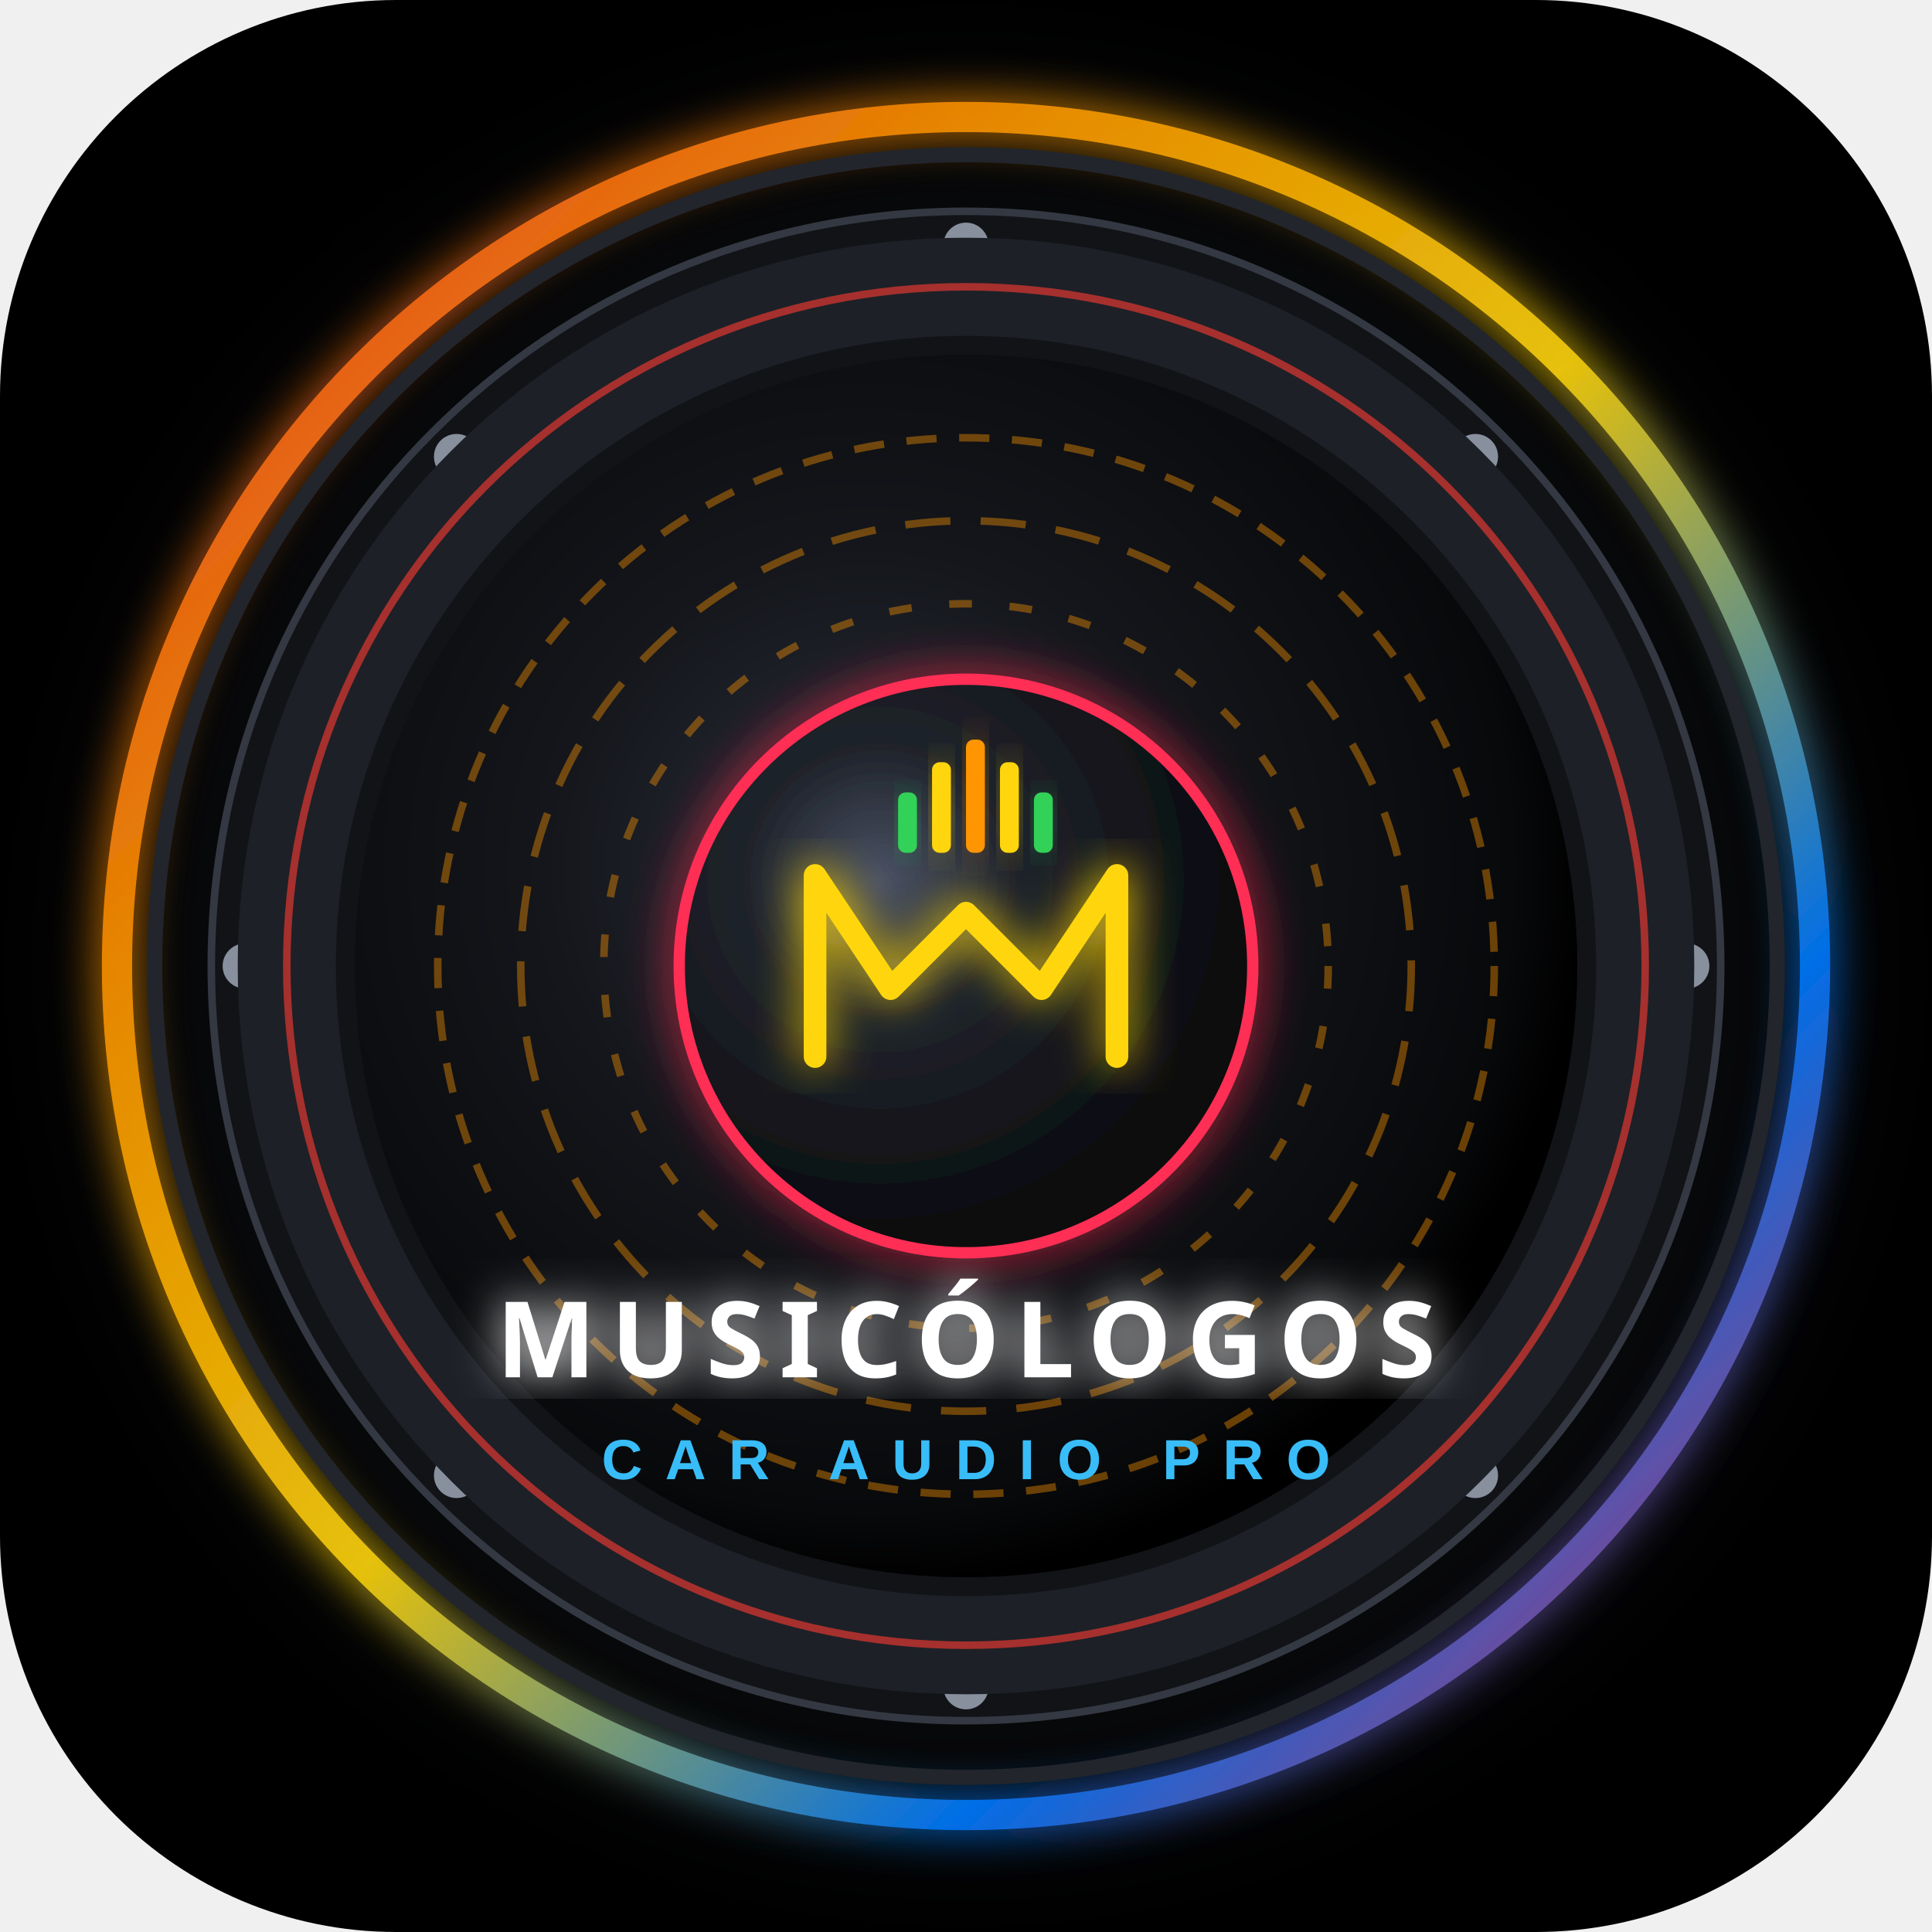
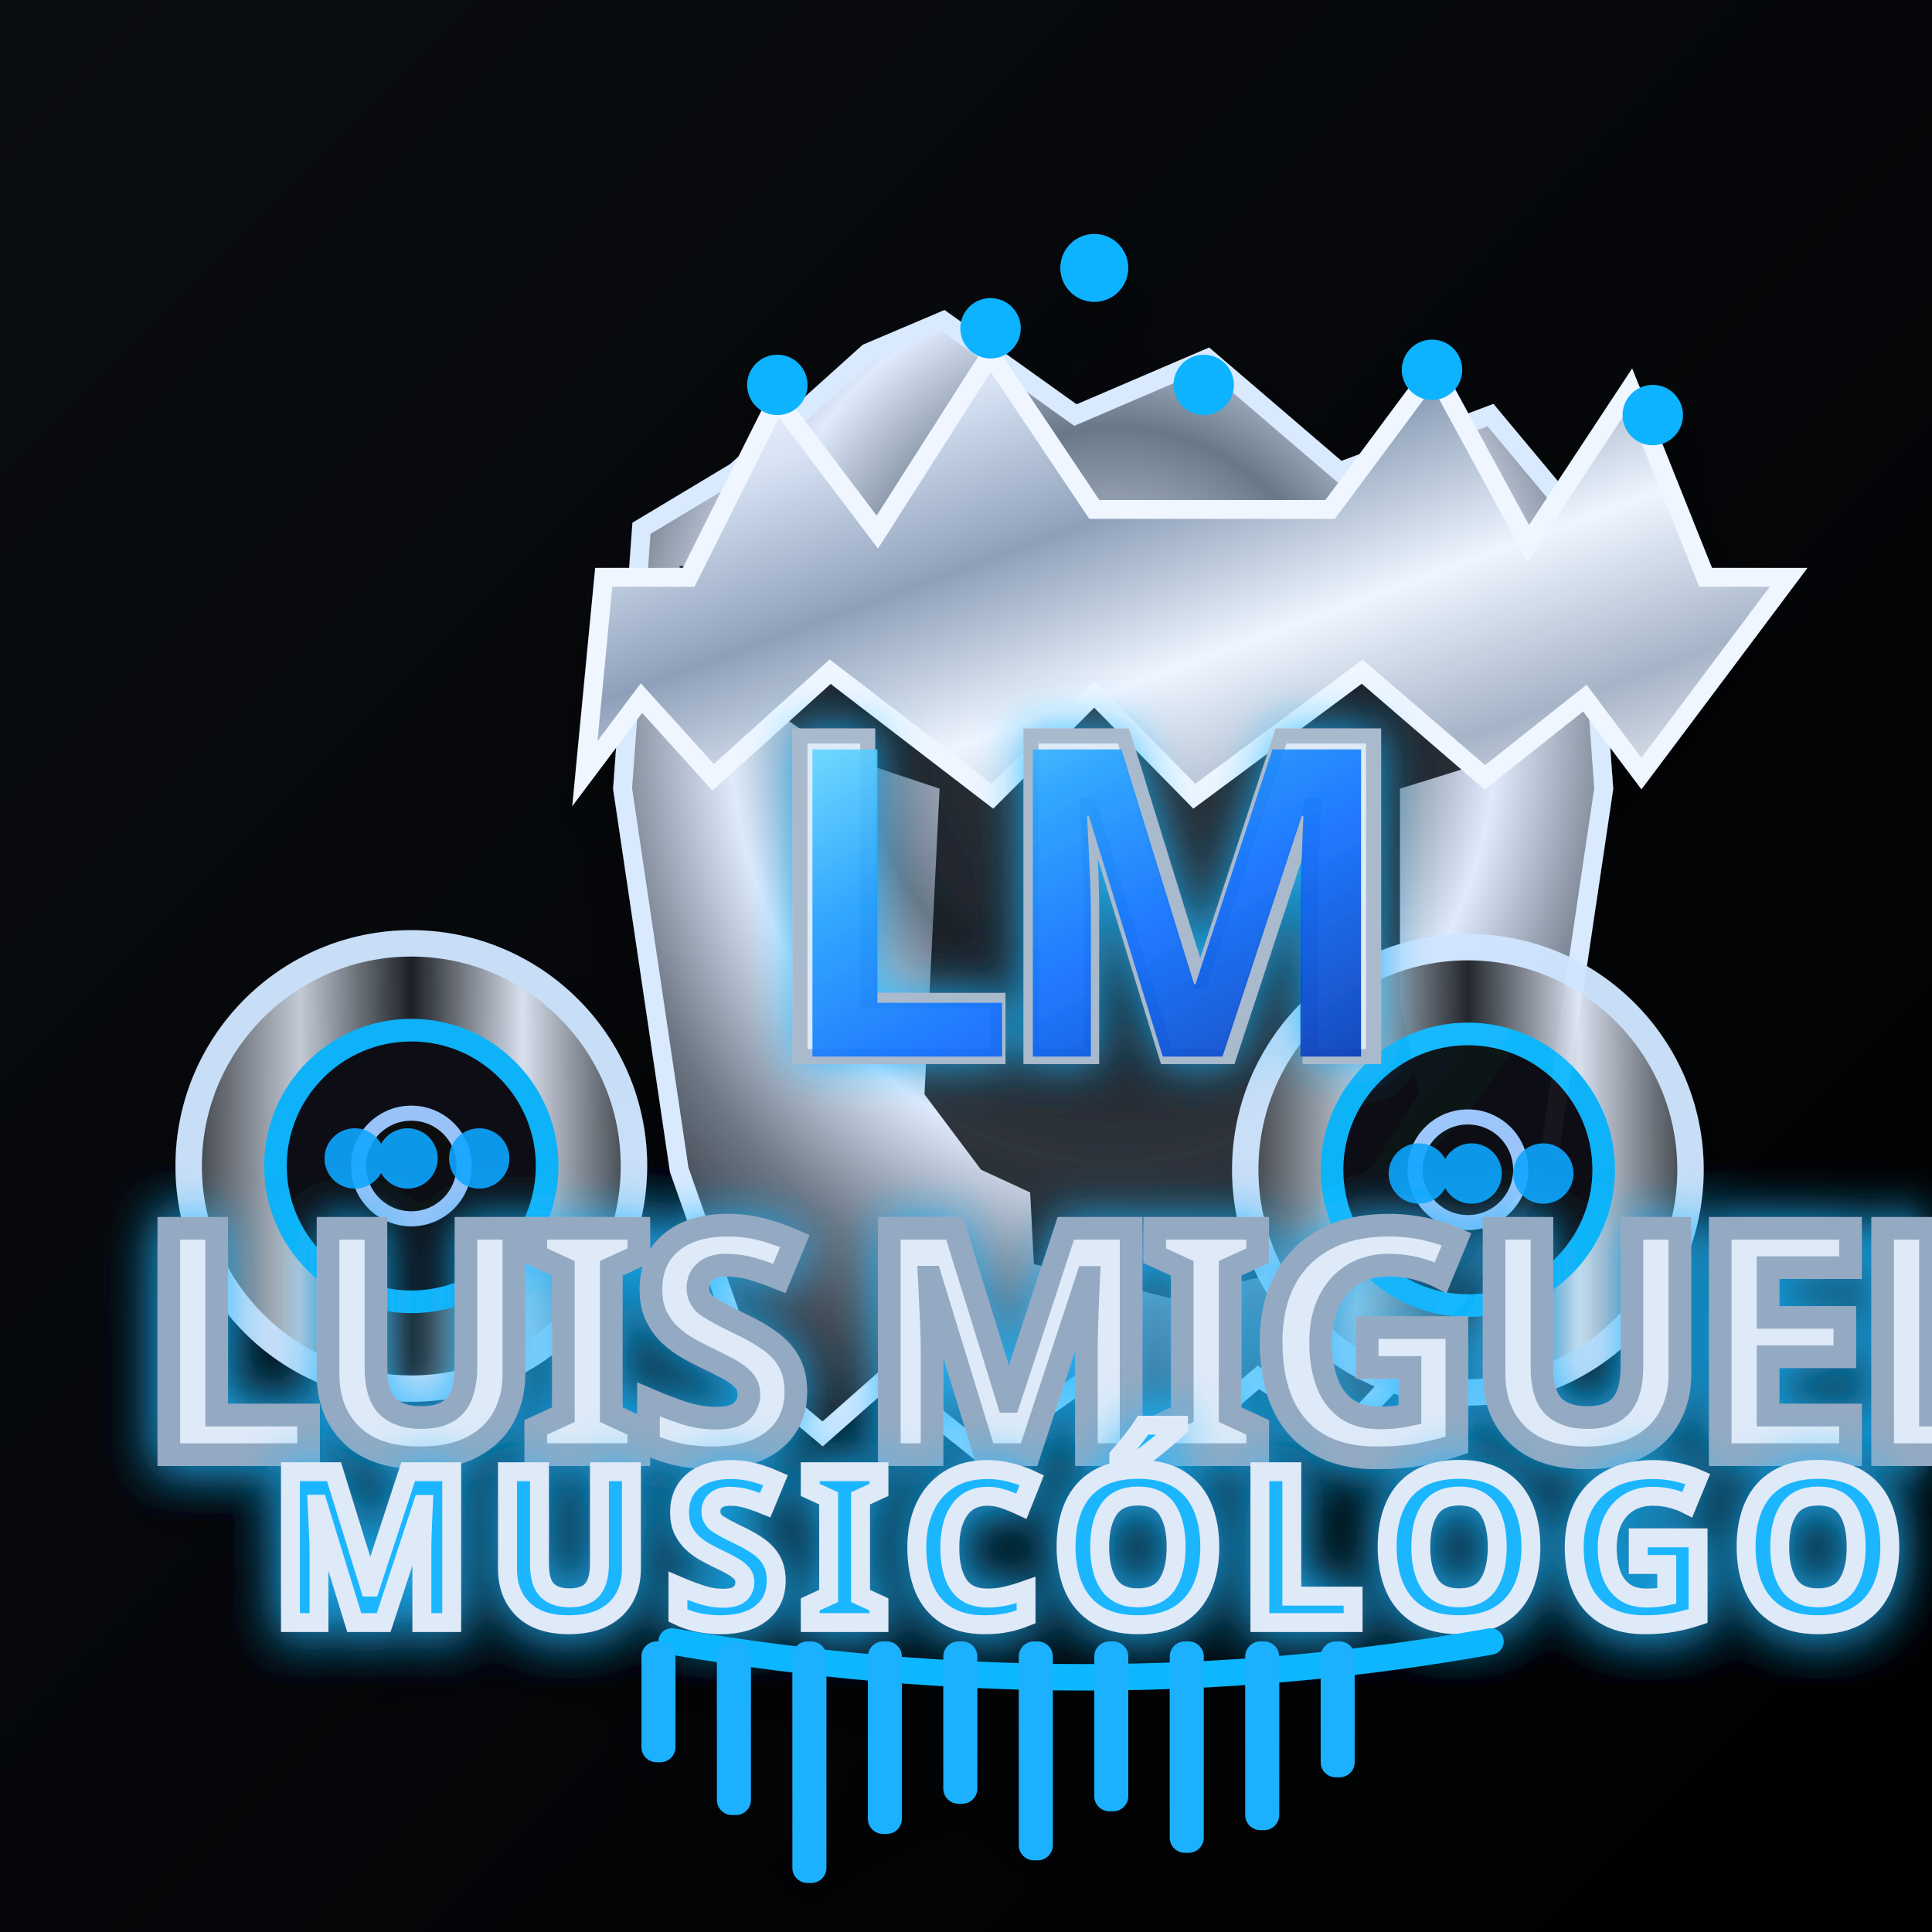
- <svg xmlns="http://www.w3.org/2000/svg" viewBox="0 0 512 512" width="512" height="512">
+ <svg xmlns="http://www.w3.org/2000/svg" viewBox="0 0 1024 1024" role="img" aria-labelledby="title desc">
  <defs>
-     <radialGradient id="bgGrad" cx="50%" cy="50%" r="50%">
-       <stop offset="0%" stop-color="#1c1f26" />
-       <stop offset="70%" stop-color="#0a0b0d" />
+     <linearGradient id="bg" x1="0" y1="0" x2="1" y2="1">
+       <stop offset="0%" stop-color="#0a0d12" />
+       <stop offset="50%" stop-color="#05070a" />
      <stop offset="100%" stop-color="#000000" />
+     </linearGradient>
+     <radialGradient id="metal" cx="50%" cy="35%" r="68%">
+       <stop offset="0%" stop-color="#f3f7ff" />
+       <stop offset="18%" stop-color="#bec8d9" />
+       <stop offset="38%" stop-color="#697787" />
+       <stop offset="58%" stop-color="#dfeafc" />
+       <stop offset="78%" stop-color="#6e7785" />
+       <stop offset="100%" stop-color="#1f252d" />
    </radialGradient>
-     <linearGradient id="chromeRing" x1="0%" y1="0%" x2="100%" y2="100%">
-       <stop offset="0%" stop-color="#ff3b30" />
-       <stop offset="25%" stop-color="#ff9500" />
-       <stop offset="50%" stop-color="#ffd60a" />
-       <stop offset="75%" stop-color="#007aff" />
-       <stop offset="100%" stop-color="#ff2d55" />
+     <linearGradient id="chrome" x1="0" y1="0" x2="1" y2="1">
+       <stop offset="0%" stop-color="#ffffff" />
+       <stop offset="20%" stop-color="#d8e3f5" />
+       <stop offset="40%" stop-color="#8ea0b9" />
+       <stop offset="60%" stop-color="#eef5ff" />
+       <stop offset="80%" stop-color="#a6b4c8" />
+       <stop offset="100%" stop-color="#ffffff" />
    </linearGradient>
-     <radialGradient id="coneGrad" cx="42%" cy="42%" r="58%">
-       <stop offset="0%" stop-color="#2a2e39" />
-       <stop offset="45%" stop-color="#14161b" />
-       <stop offset="90%" stop-color="#08090b" />
-       <stop offset="100%" stop-color="#000000" />
-     </radialGradient>
-     <radialGradient id="capGrad" cx="35%" cy="35%" r="65%">
-       <stop offset="0%" stop-color="#4a5264" />
-       <stop offset="35%" stop-color="#20242c" />
-       <stop offset="100%" stop-color="#090a0d" />
-     </radialGradient>
-     <filter id="glow" x="-20%" y="-20%" width="140%" height="140%">
-       <feGaussianBlur stdDeviation="6" result="blur" />
-       <feComposite in="SourceGraphic" in2="blur" operator="over" />
+     <linearGradient id="blueGlow" x1="0" y1="0" x2="1" y2="1">
+       <stop offset="0%" stop-color="#62d7ff" />
+       <stop offset="30%" stop-color="#1e9eff" />
+       <stop offset="60%" stop-color="#0c6dff" />
+       <stop offset="100%" stop-color="#0039b8" />
+     </linearGradient>
+     <linearGradient id="steel" x1="0" y1="0" x2="1" y2="0">
+       <stop offset="0%" stop-color="#3b3f45" />
+       <stop offset="25%" stop-color="#c8d0dc" />
+       <stop offset="50%" stop-color="#1d2126" />
+       <stop offset="75%" stop-color="#dfe7f5" />
+       <stop offset="100%" stop-color="#3b4047" />
+     </linearGradient>
+     <filter id="shadow" x="-20%" y="-20%" width="140%" height="140%">
+       <feDropShadow dx="0" dy="18" stdDeviation="18" flood-color="#000000" flood-opacity="0.55" />
+     </filter>
+     <filter id="blueGlowFilter" x="-30%" y="-30%" width="160%" height="160%">
+       <feDropShadow dx="0" dy="0" stdDeviation="12" flood-color="#1cb7ff" flood-opacity="0.9" />
    </filter>
  </defs>
-   <rect width="512" height="512" rx="105" fill="url(#bgGrad)" />
-   <circle cx="256" cy="256" r="225" fill="none" stroke="url(#chromeRing)" stroke-width="8" filter="url(#glow)" opacity="0.9" />
-   <circle cx="256" cy="256" r="215" fill="none" stroke="#22252c" stroke-width="4" />
-   <circle cx="256" cy="256" r="200" fill="#111317" stroke="#333842" stroke-width="2" />
-   <circle cx="256" cy="65" r="6" fill="#88909e" />
-   <circle cx="256" cy="447" r="6" fill="#88909e" />
-   <circle cx="65" cy="256" r="6" fill="#88909e" />
-   <circle cx="447" cy="256" r="6" fill="#88909e" />
-   <circle cx="121" cy="121" r="6" fill="#88909e" />
-   <circle cx="391" cy="121" r="6" fill="#88909e" />
-   <circle cx="121" cy="391" r="6" fill="#88909e" />
-   <circle cx="391" cy="391" r="6" fill="#88909e" />
-   <circle cx="256" cy="256" r="180" fill="none" stroke="#1d2027" stroke-width="26" />
-   <circle cx="256" cy="256" r="180" fill="none" stroke="#ff3b30" stroke-width="2" opacity="0.6" />
-   <circle cx="256" cy="256" r="162" fill="url(#coneGrad)" />
-   <g opacity="0.4" stroke="#ff9500" stroke-width="2" fill="none">
-     <circle cx="256" cy="256" r="140" stroke-dasharray="8 6" />
-     <circle cx="256" cy="256" r="118" stroke-dasharray="12 8" />
-     <circle cx="256" cy="256" r="96" stroke-dasharray="6 10" />
+   <rect width="1024" height="1024" fill="url(#bg)" />
+   <g filter="url(#shadow)">
+     <g transform="translate(100 100)">
+       <path d="M400 70 L470 120 L540 90 L610 150 L690 120 L740 180 L750 318 L720 520 L640 630 L612 660 L567 630 L520 670 L470 635 L420 670 L370 630 L336 660 L298 628 L260 520 L230 318 L240 180 L290 150 L360 87 Z" fill="url(#metal)" stroke="#d9eaff" stroke-width="10" />
+       <path d="M260 200 L322 200 L354 248 L394 194 L430 248 L470 180 L528 248 L570 194 L610 248 L646 200 L710 200 L740 260 L700 300 L642 318 L642 430 L652 480 L626 520 L600 532 L598 570 L520 588 L448 570 L446 532 L420 520 L390 480 L398 318 L344 300 L286 260 Z" fill="#0f141a" opacity="0.85" />
+       <g opacity="0.96">
+         <circle cx="118" cy="518" r="118" fill="url(#steel)" stroke="#cfe5ff" stroke-width="14" />
+         <circle cx="118" cy="518" r="72" fill="#090d13" stroke="#0db8ff" stroke-width="12" />
+         <circle cx="118" cy="518" r="28" fill="#0a0d11" stroke="#9dc9ff" stroke-width="8" />
+         <circle cx="678" cy="520" r="118" fill="url(#steel)" stroke="#cfe5ff" stroke-width="14" />
+         <circle cx="678" cy="520" r="72" fill="#090d13" stroke="#0db8ff" stroke-width="12" />
+         <circle cx="678" cy="520" r="28" fill="#0a0d11" stroke="#9dc9ff" stroke-width="8" />
+       </g>
+       <g opacity="0.9">
+         <circle cx="116" cy="514" r="16" fill="#0ea5ff" />
+         <circle cx="154" cy="514" r="16" fill="#0ea5ff" />
+         <circle cx="88" cy="514" r="16" fill="#0ea5ff" />
+         <circle cx="680" cy="522" r="16" fill="#0ea5ff" />
+         <circle cx="718" cy="522" r="16" fill="#0ea5ff" />
+         <circle cx="652" cy="522" r="16" fill="#0ea5ff" />
+       </g>
+       <g transform="translate(0 0)">
+         <path d="M220 206 L265 206 L312 112 L365 182 L425 88 L480 170 L605 170 L660 96 L710 188 L764 106 L804 206 L848 206 L770 310 L740 270 L687 312 L622 256 L533 322 L480 268 L426 322 L340 256 L278 312 L240 270 L210 310 Z" fill="url(#chrome)" stroke="#eff6ff" stroke-width="10" />
+         <circle cx="312" cy="104" r="16" fill="#0bb3ff" />
+         <circle cx="425" cy="74" r="16" fill="#0bb3ff" />
+         <circle cx="538" cy="104" r="16" fill="#0bb3ff" />
+         <circle cx="659" cy="96" r="16" fill="#0bb3ff" />
+         <circle cx="776" cy="120" r="16" fill="#0bb3ff" />
+         <circle cx="480" cy="42" r="18" fill="#0bb3ff" />
+       </g>
+       <g filter="url(#blueGlowFilter)">
+         <text x="476" y="460" text-anchor="middle" font-size="238" font-family="Impact, Arial Black, sans-serif" font-weight="900" letter-spacing="-12" fill="#dfeaf8" stroke="#a9bacd" stroke-width="8">LM</text>
+         <text x="476" y="460" text-anchor="middle" font-size="228" font-family="Impact, Arial Black, sans-serif" font-weight="900" letter-spacing="-12" fill="url(#blueGlow)" opacity="0.9">LM</text>
+       </g>
+       <g transform="translate(0 26)" filter="url(#blueGlowFilter)">
+         <text x="476" y="645" text-anchor="middle" font-size="168" font-family="Impact, Arial Black, sans-serif" font-weight="900" letter-spacing="-8" fill="#dfeaf8" stroke="#94aac2" stroke-width="12">LUIS MIGUEL</text>
+       </g>
+       <g filter="url(#blueGlowFilter)">
+         <text x="476" y="760" text-anchor="middle" font-size="112" font-family="Impact, Arial Black, sans-serif" font-weight="900" letter-spacing="10" fill="#1fb6ff" stroke="#dfeaf8" stroke-width="10">MUSICÓLOGO</text>
+       </g>
+       <g transform="translate(0 0)">
+         <path d="M256 770 Q478 808 690 770" fill="none" stroke="#0db7ff" stroke-width="14" stroke-linecap="round" />
+         <rect x="240" y="770" width="18" height="64" rx="8" fill="#1db1ff" />
+         <rect x="280" y="770" width="18" height="92" rx="8" fill="#1db1ff" />
+         <rect x="320" y="770" width="18" height="128" rx="8" fill="#1db1ff" />
+         <rect x="360" y="770" width="18" height="102" rx="8" fill="#1db1ff" />
+         <rect x="400" y="770" width="18" height="86" rx="8" fill="#1db1ff" />
+         <rect x="440" y="770" width="18" height="116" rx="8" fill="#1db1ff" />
+         <rect x="480" y="770" width="18" height="90" rx="8" fill="#1db1ff" />
+         <rect x="520" y="770" width="18" height="112" rx="8" fill="#1db1ff" />
+         <rect x="560" y="770" width="18" height="100" rx="8" fill="#1db1ff" />
+         <rect x="600" y="770" width="18" height="72" rx="8" fill="#1db1ff" />
+       </g>
+     </g>
  </g>
-   <circle cx="256" cy="256" r="76" fill="url(#capGrad)" stroke="#ff2d55" stroke-width="3" filter="url(#glow)" />
-   <path d="M 216 280 L 216 232 L 236 262 L 256 242 L 276 262 L 296 232 L 296 280" fill="none" stroke="#ffd60a" stroke-width="6" stroke-linecap="round" stroke-linejoin="round" filter="url(#glow)" />
-   <rect x="238" y="210" width="5" height="16" rx="2" fill="#30d158" filter="url(#glow)" />
-   <rect x="247" y="202" width="5" height="24" rx="2" fill="#ffd60a" filter="url(#glow)" />
-   <rect x="256" y="196" width="5" height="30" rx="2" fill="#ff9500" filter="url(#glow)" />
-   <rect x="265" y="202" width="5" height="24" rx="2" fill="#ffd60a" filter="url(#glow)" />
-   <rect x="274" y="210" width="5" height="16" rx="2" fill="#30d158" filter="url(#glow)" />
-   <text x="256" y="365" font-family="Arial Black, Impact, sans-serif" font-weight="900" font-size="28" fill="#ffffff" text-anchor="middle" letter-spacing="4" filter="url(#glow)">
-     MUSICÓLOGOS
-   </text>
-   <text x="256" y="392" font-family="Arial, sans-serif" font-weight="800" font-size="15" fill="#38bdf8" text-anchor="middle" letter-spacing="6">
-     CAR AUDIO PRO
-   </text>
</svg>
